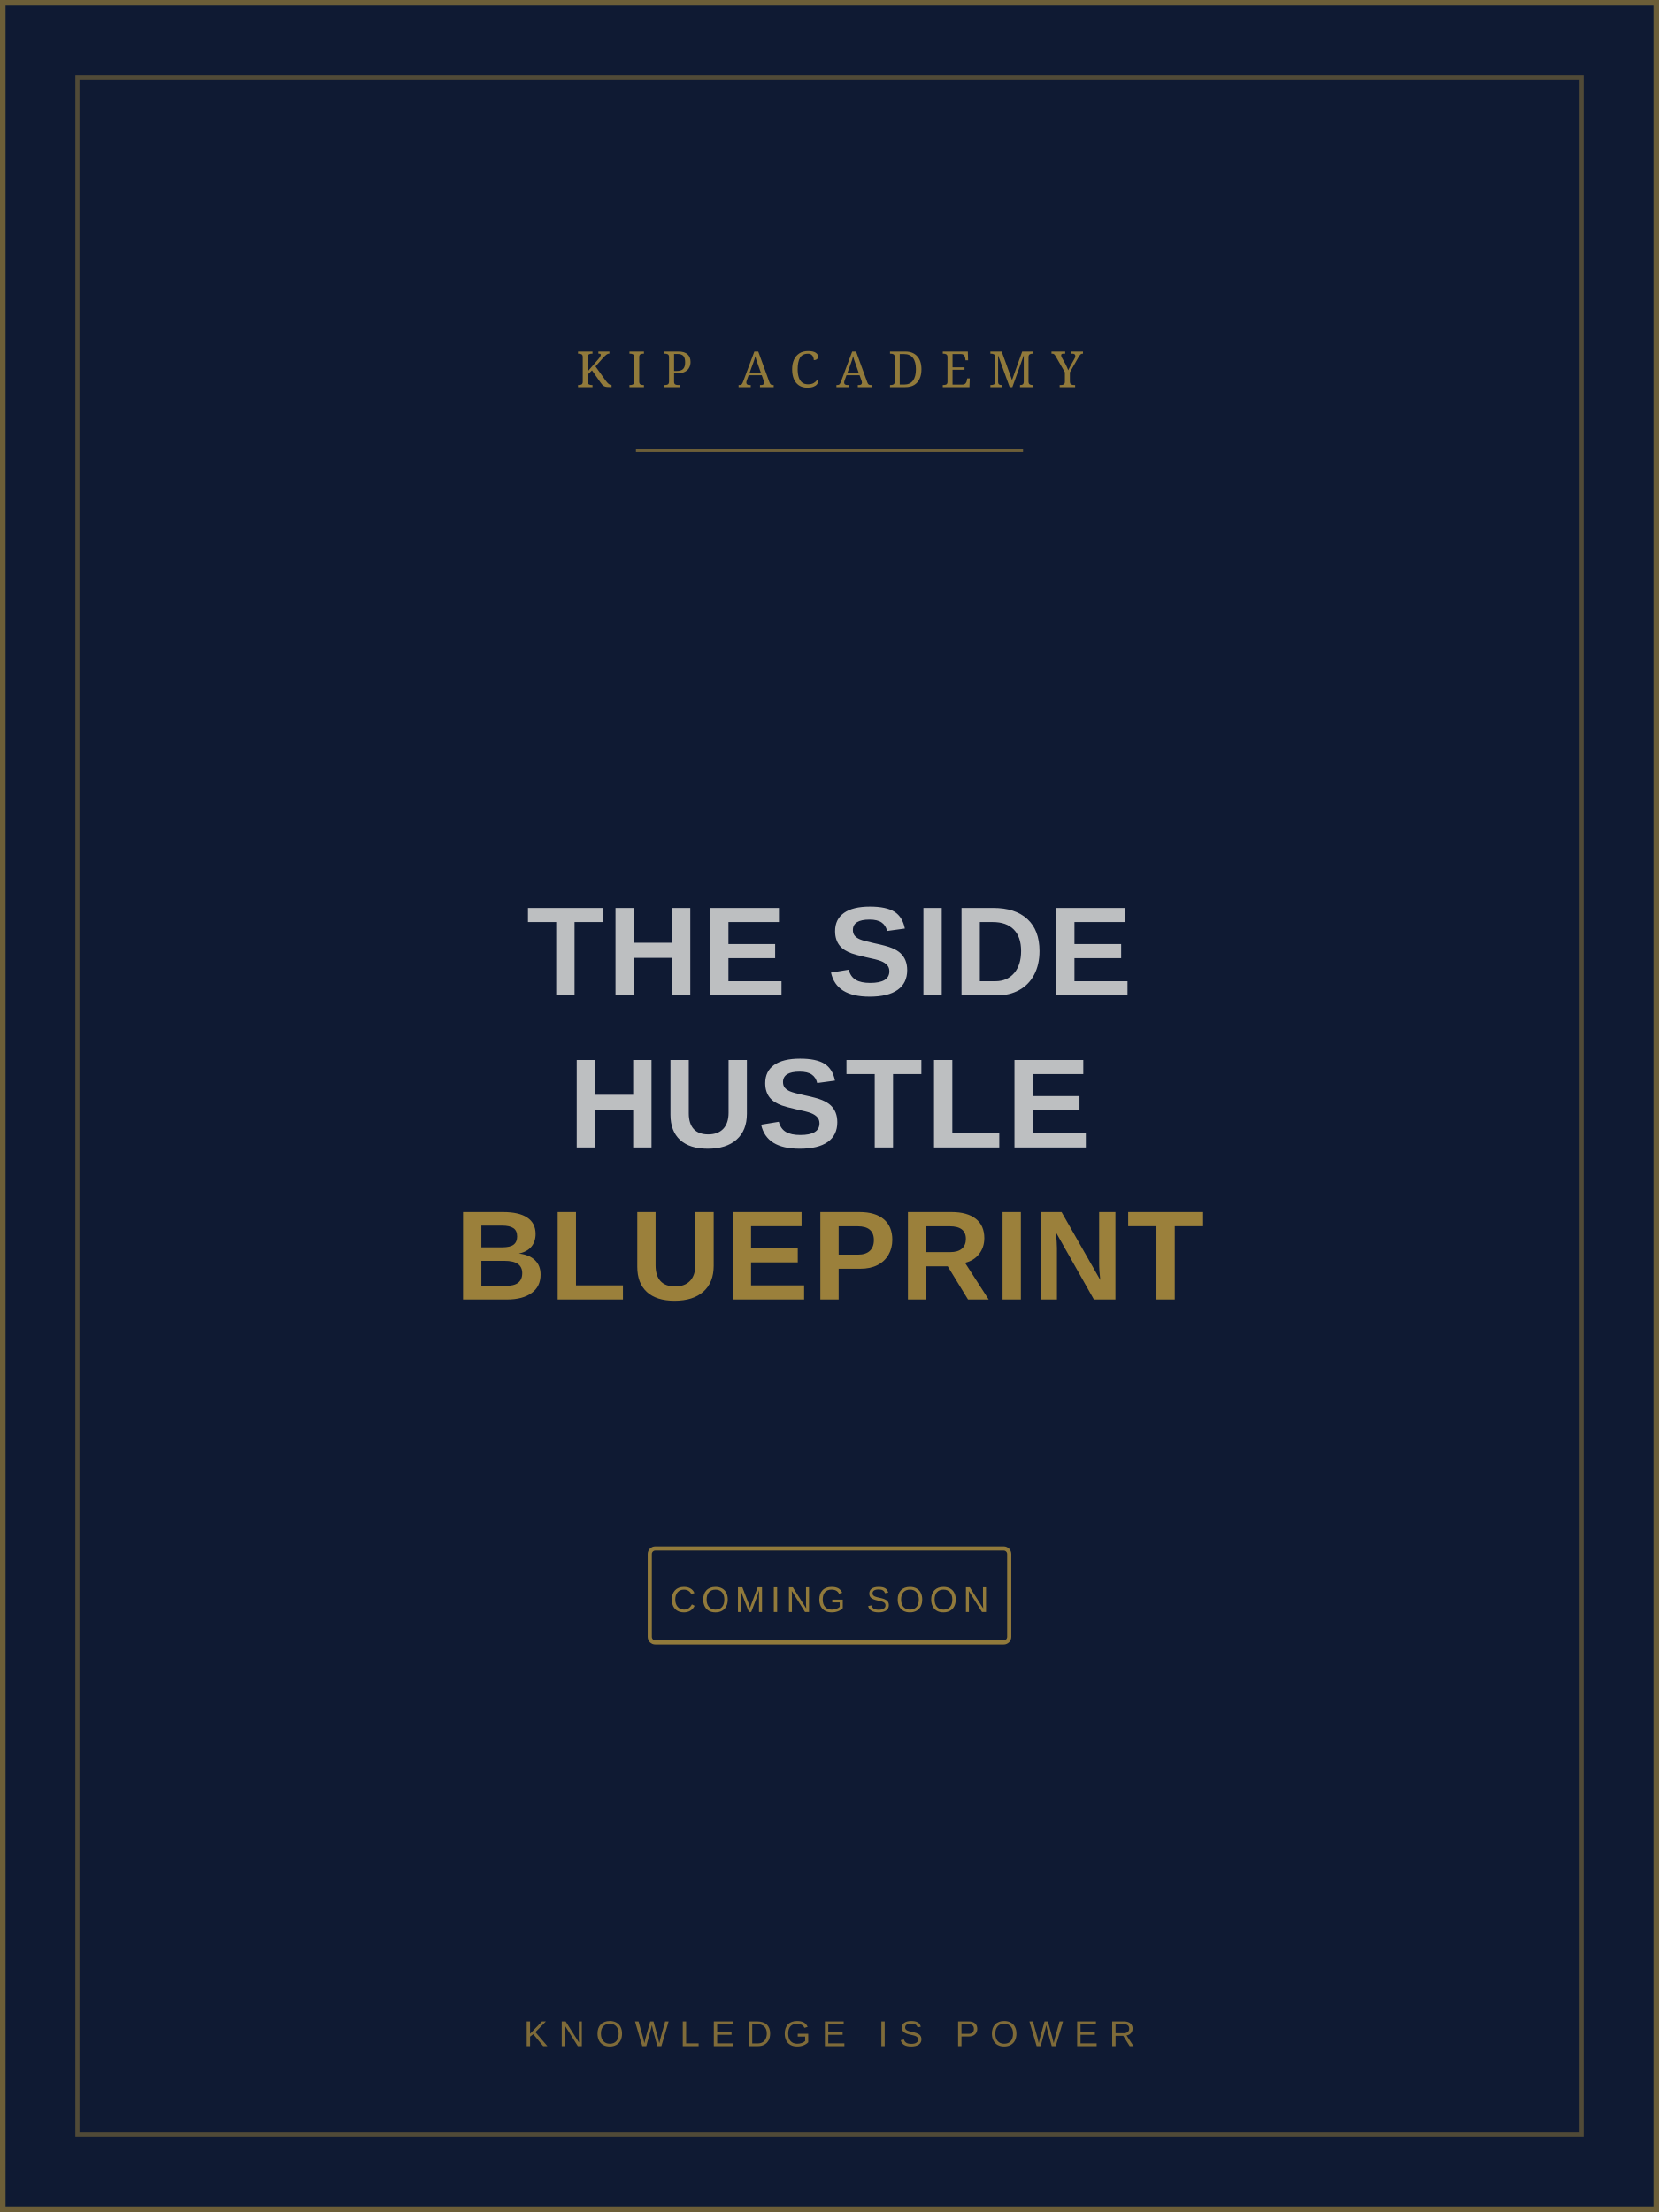
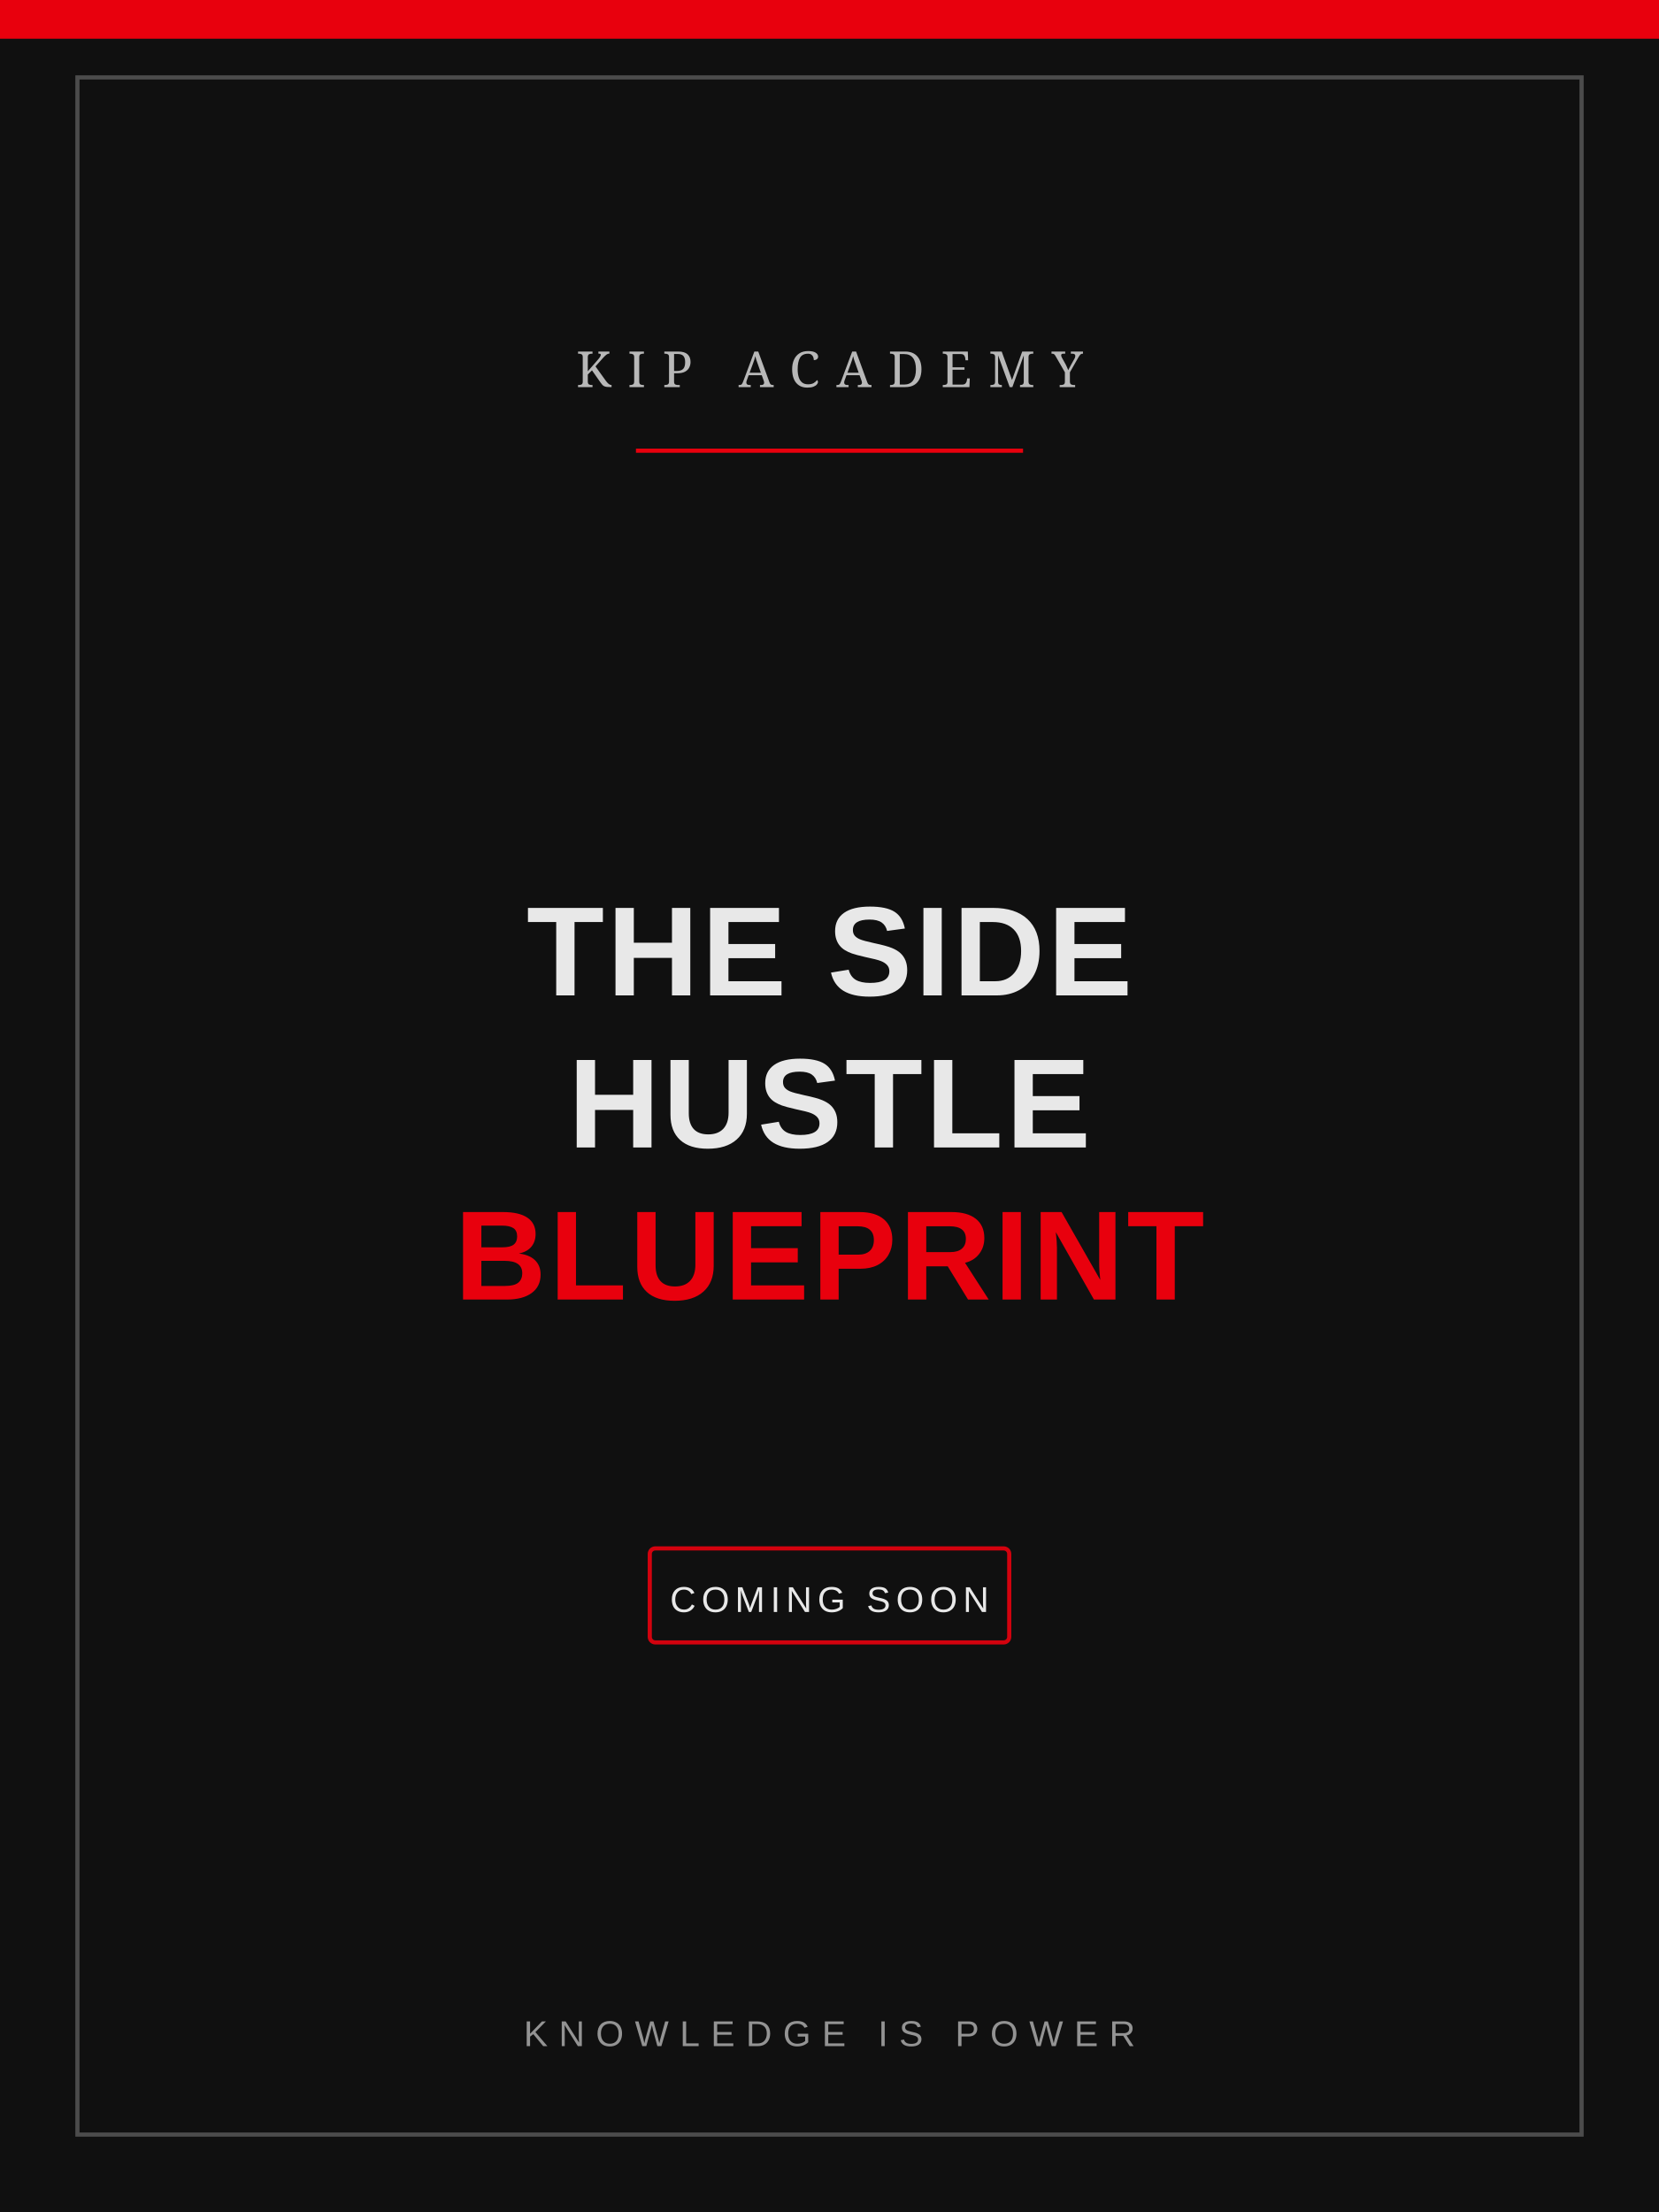
<svg xmlns="http://www.w3.org/2000/svg" viewBox="0 0 600 800">
-   <rect width="600" height="800" fill="#0F1A33" />
-   <rect x="0" y="0" width="600" height="800" fill="#0F1A33" opacity="0.55" />
-   <rect x="0" y="0" width="600" height="800" fill="none" stroke="#C9A23E" stroke-width="4" opacity="0.5" />
-   <rect x="28" y="28" width="544" height="744" fill="none" stroke="#C9A23E" stroke-width="1.5" opacity="0.35" />
-   <text x="300" y="140" text-anchor="middle" font-family="Georgia, serif" font-size="18" letter-spacing="6" fill="#C9A23E" opacity="0.7">KIP ACADEMY</text>
-   <line x1="230" y1="163" x2="370" y2="163" stroke="#C9A23E" stroke-width="1" opacity="0.5" />
-   <text x="300" y="360" text-anchor="middle" font-family="Arial, Helvetica, sans-serif" font-weight="800" font-size="46" letter-spacing="1" fill="#F7F5F0" opacity="0.75">THE SIDE</text>
-   <text x="300" y="415" text-anchor="middle" font-family="Arial, Helvetica, sans-serif" font-weight="800" font-size="46" letter-spacing="1" fill="#F7F5F0" opacity="0.75">HUSTLE</text>
-   <text x="300" y="470" text-anchor="middle" font-family="Arial, Helvetica, sans-serif" font-weight="800" font-size="46" letter-spacing="1" fill="#C9A23E" opacity="0.75">BLUEPRINT</text>
-   <g opacity="0.7">
-     <rect x="235" y="560" width="130" height="34" rx="2" fill="none" stroke="#C9A23E" stroke-width="1.5" />
-     <text x="300" y="583" text-anchor="middle" font-family="Arial, Helvetica, sans-serif" font-size="13" letter-spacing="2" fill="#C9A23E">COMING SOON</text>
+   <rect width="600" height="800" fill="#101010" />
+   <rect x="28" y="28" width="544" height="744" fill="none" stroke="#ffffff" stroke-width="1.5" opacity="0.25" />
+   <rect x="0" y="0" width="600" height="14" fill="#E8000D" />
+   <text x="300" y="140" text-anchor="middle" font-family="Georgia, serif" font-size="18" letter-spacing="6" fill="#ffffff" opacity="0.7">KIP ACADEMY</text>
+   <line x1="230" y1="163" x2="370" y2="163" stroke="#E8000D" stroke-width="1.5" />
+   <text x="300" y="360" text-anchor="middle" font-family="Arial, Helvetica, sans-serif" font-weight="800" font-size="46" letter-spacing="1" fill="#ffffff" opacity="0.9">THE SIDE</text>
+   <text x="300" y="415" text-anchor="middle" font-family="Arial, Helvetica, sans-serif" font-weight="800" font-size="46" letter-spacing="1" fill="#ffffff" opacity="0.9">HUSTLE</text>
+   <text x="300" y="470" text-anchor="middle" font-family="Arial, Helvetica, sans-serif" font-weight="800" font-size="46" letter-spacing="1" fill="#E8000D">BLUEPRINT</text>
+   <g opacity="0.9">
+     <rect x="235" y="560" width="130" height="34" rx="2" fill="none" stroke="#E8000D" stroke-width="1.5" />
+     <text x="300" y="583" text-anchor="middle" font-family="Arial, Helvetica, sans-serif" font-size="13" letter-spacing="2" fill="#ffffff">COMING SOON</text>
  </g>
-   <text x="300" y="740" text-anchor="middle" font-family="Arial, Helvetica, sans-serif" font-size="13" letter-spacing="4" fill="#C9A23E" opacity="0.6">KNOWLEDGE IS POWER</text>
+   <text x="300" y="740" text-anchor="middle" font-family="Arial, Helvetica, sans-serif" font-size="13" letter-spacing="4" fill="#ffffff" opacity="0.55">KNOWLEDGE IS POWER</text>
</svg>
